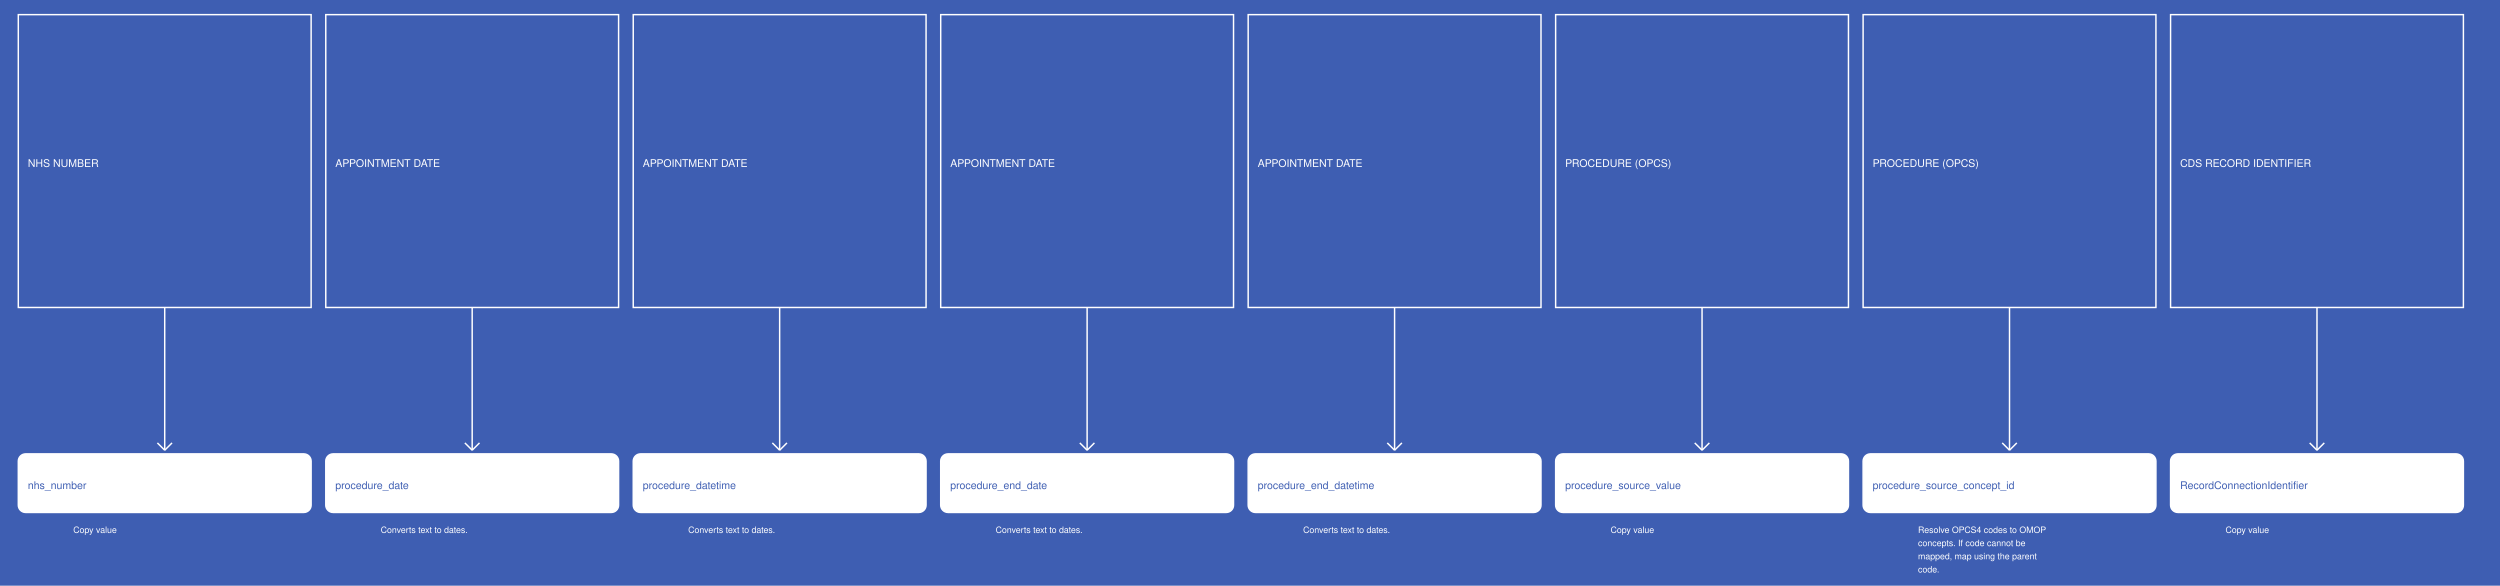
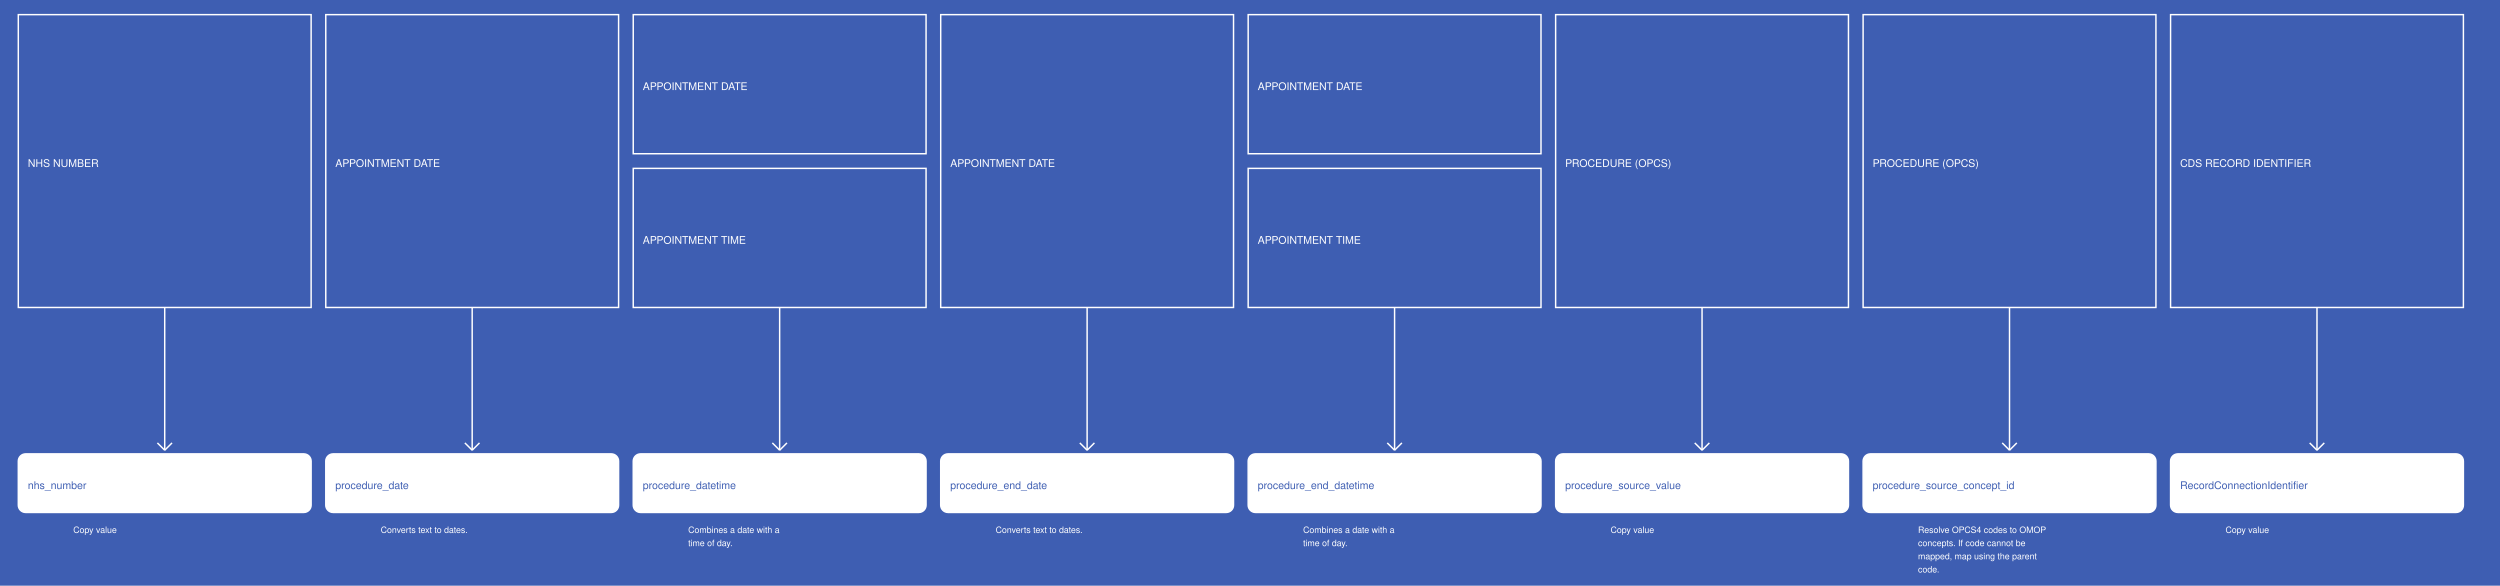
<svg xmlns="http://www.w3.org/2000/svg" width="3415" height="800">
  <rect width="100%" height="100%" fill="#3E5EB2" />
  <g>
    <rect x="25" y="20" width="400" height="400" fill="#3E5EB2" stroke="white" stroke-width="2" />
    <text x="38" y="228" fill="white" font-family="Helvetica" font-size="1.2em" text-anchor="start">NHS NUMBER</text>
  </g>
  <g>
    <line x1="225" y1="420" x2="225" y2="615" stroke="white" stroke-width="2" />
    <line x1="215" y1="605" x2="225" y2="615" stroke="white" stroke-width="2" />
    <line x1="235" y1="605" x2="225" y2="615" stroke="white" stroke-width="2" />
    <text x="100" y="728" fill="white" font-size="1em" font-family="Helvetica">Copy value</text>
  </g>
  <g>
    <rect x="25" y="620" width="400" height="80" fill="white" stroke="white" stroke-width="2" rx="10" />
    <text x="38" y="668" fill="#3E5EB2" font-family="Helvetica" font-size="1.2em" text-anchor="start">nhs_number</text>
  </g>
  <g>
    <rect x="445" y="20" width="400" height="400" fill="#3E5EB2" stroke="white" stroke-width="2" />
    <text x="458" y="228" fill="white" font-family="Helvetica" font-size="1.2em" text-anchor="start">APPOINTMENT DATE</text>
  </g>
  <g>
    <line x1="645" y1="420" x2="645" y2="615" stroke="white" stroke-width="2" />
    <line x1="635" y1="605" x2="645" y2="615" stroke="white" stroke-width="2" />
    <line x1="655" y1="605" x2="645" y2="615" stroke="white" stroke-width="2" />
    <text x="520" y="728" fill="white" font-size="1em" font-family="Helvetica">Converts text to dates.</text>
  </g>
  <g>
    <rect x="445" y="620" width="400" height="80" fill="white" stroke="white" stroke-width="2" rx="10" />
    <text x="458" y="668" fill="#3E5EB2" font-family="Helvetica" font-size="1.2em" text-anchor="start">procedure_date</text>
  </g>
  <g>
-     <rect x="865" y="20" width="400" height="400" fill="#3E5EB2" stroke="white" stroke-width="2" />
-     <text x="878" y="228" fill="white" font-family="Helvetica" font-size="1.2em" text-anchor="start">APPOINTMENT DATE</text>
+     <rect x="865" y="20" width="400" height="190" fill="#3E5EB2" stroke="white" stroke-width="2" />
+     <text x="878" y="123" fill="white" font-family="Helvetica" font-size="1.2em" text-anchor="start">APPOINTMENT DATE</text>
+   </g>
+   <g>
+     <rect x="865" y="230" width="400" height="190" fill="#3E5EB2" stroke="white" stroke-width="2" />
+     <text x="878" y="333" fill="white" font-family="Helvetica" font-size="1.2em" text-anchor="start">APPOINTMENT TIME</text>
  </g>
  <g>
    <line x1="1065" y1="420" x2="1065" y2="615" stroke="white" stroke-width="2" />
    <line x1="1055" y1="605" x2="1065" y2="615" stroke="white" stroke-width="2" />
    <line x1="1075" y1="605" x2="1065" y2="615" stroke="white" stroke-width="2" />
-     <text x="940" y="728" fill="white" font-size="1em" font-family="Helvetica">Converts text to dates.</text>
+     <text x="940" y="728" fill="white" font-size="1em" font-family="Helvetica">Combines a date with a</text>
+     <text x="940" y="746" fill="white" font-size="1em" font-family="Helvetica">time of day.</text>
  </g>
  <g>
    <rect x="865" y="620" width="400" height="80" fill="white" stroke="white" stroke-width="2" rx="10" />
    <text x="878" y="668" fill="#3E5EB2" font-family="Helvetica" font-size="1.2em" text-anchor="start">procedure_datetime</text>
  </g>
  <g>
    <rect x="1285" y="20" width="400" height="400" fill="#3E5EB2" stroke="white" stroke-width="2" />
    <text x="1298" y="228" fill="white" font-family="Helvetica" font-size="1.2em" text-anchor="start">APPOINTMENT DATE</text>
  </g>
  <g>
    <line x1="1485" y1="420" x2="1485" y2="615" stroke="white" stroke-width="2" />
    <line x1="1475" y1="605" x2="1485" y2="615" stroke="white" stroke-width="2" />
    <line x1="1495" y1="605" x2="1485" y2="615" stroke="white" stroke-width="2" />
    <text x="1360" y="728" fill="white" font-size="1em" font-family="Helvetica">Converts text to dates.</text>
  </g>
  <g>
    <rect x="1285" y="620" width="400" height="80" fill="white" stroke="white" stroke-width="2" rx="10" />
    <text x="1298" y="668" fill="#3E5EB2" font-family="Helvetica" font-size="1.2em" text-anchor="start">procedure_end_date</text>
  </g>
  <g>
-     <rect x="1705" y="20" width="400" height="400" fill="#3E5EB2" stroke="white" stroke-width="2" />
-     <text x="1718" y="228" fill="white" font-family="Helvetica" font-size="1.2em" text-anchor="start">APPOINTMENT DATE</text>
+     <rect x="1705" y="20" width="400" height="190" fill="#3E5EB2" stroke="white" stroke-width="2" />
+     <text x="1718" y="123" fill="white" font-family="Helvetica" font-size="1.2em" text-anchor="start">APPOINTMENT DATE</text>
+   </g>
+   <g>
+     <rect x="1705" y="230" width="400" height="190" fill="#3E5EB2" stroke="white" stroke-width="2" />
+     <text x="1718" y="333" fill="white" font-family="Helvetica" font-size="1.2em" text-anchor="start">APPOINTMENT TIME</text>
  </g>
  <g>
    <line x1="1905" y1="420" x2="1905" y2="615" stroke="white" stroke-width="2" />
    <line x1="1895" y1="605" x2="1905" y2="615" stroke="white" stroke-width="2" />
    <line x1="1915" y1="605" x2="1905" y2="615" stroke="white" stroke-width="2" />
-     <text x="1780" y="728" fill="white" font-size="1em" font-family="Helvetica">Converts text to dates.</text>
+     <text x="1780" y="728" fill="white" font-size="1em" font-family="Helvetica">Combines a date with a</text>
+     <text x="1780" y="746" fill="white" font-size="1em" font-family="Helvetica">time of day.</text>
  </g>
  <g>
    <rect x="1705" y="620" width="400" height="80" fill="white" stroke="white" stroke-width="2" rx="10" />
    <text x="1718" y="668" fill="#3E5EB2" font-family="Helvetica" font-size="1.2em" text-anchor="start">procedure_end_datetime</text>
  </g>
  <g>
    <rect x="2125" y="20" width="400" height="400" fill="#3E5EB2" stroke="white" stroke-width="2" />
    <text x="2138" y="228" fill="white" font-family="Helvetica" font-size="1.2em" text-anchor="start">PROCEDURE (OPCS)</text>
  </g>
  <g>
    <line x1="2325" y1="420" x2="2325" y2="615" stroke="white" stroke-width="2" />
    <line x1="2315" y1="605" x2="2325" y2="615" stroke="white" stroke-width="2" />
    <line x1="2335" y1="605" x2="2325" y2="615" stroke="white" stroke-width="2" />
    <text x="2200" y="728" fill="white" font-size="1em" font-family="Helvetica">Copy value</text>
  </g>
  <g>
    <rect x="2125" y="620" width="400" height="80" fill="white" stroke="white" stroke-width="2" rx="10" />
    <text x="2138" y="668" fill="#3E5EB2" font-family="Helvetica" font-size="1.2em" text-anchor="start">procedure_source_value</text>
  </g>
  <g>
    <rect x="2545" y="20" width="400" height="400" fill="#3E5EB2" stroke="white" stroke-width="2" />
    <text x="2558" y="228" fill="white" font-family="Helvetica" font-size="1.2em" text-anchor="start">PROCEDURE (OPCS)</text>
  </g>
  <g>
    <line x1="2745" y1="420" x2="2745" y2="615" stroke="white" stroke-width="2" />
    <line x1="2735" y1="605" x2="2745" y2="615" stroke="white" stroke-width="2" />
    <line x1="2755" y1="605" x2="2745" y2="615" stroke="white" stroke-width="2" />
    <text x="2620" y="728" fill="white" font-size="1em" font-family="Helvetica">Resolve OPCS4 codes to OMOP</text>
    <text x="2620" y="746" fill="white" font-size="1em" font-family="Helvetica">concepts. If code cannot be</text>
    <text x="2620" y="764" fill="white" font-size="1em" font-family="Helvetica">mapped, map using the parent</text>
    <text x="2620" y="782" fill="white" font-size="1em" font-family="Helvetica">code.</text>
  </g>
  <g>
    <rect x="2545" y="620" width="400" height="80" fill="white" stroke="white" stroke-width="2" rx="10" />
    <text x="2558" y="668" fill="#3E5EB2" font-family="Helvetica" font-size="1.2em" text-anchor="start">procedure_source_concept_id</text>
  </g>
  <g>
    <rect x="2965" y="20" width="400" height="400" fill="#3E5EB2" stroke="white" stroke-width="2" />
    <text x="2978" y="228" fill="white" font-family="Helvetica" font-size="1.2em" text-anchor="start">CDS RECORD IDENTIFIER</text>
  </g>
  <g>
    <line x1="3165" y1="420" x2="3165" y2="615" stroke="white" stroke-width="2" />
    <line x1="3155" y1="605" x2="3165" y2="615" stroke="white" stroke-width="2" />
    <line x1="3175" y1="605" x2="3165" y2="615" stroke="white" stroke-width="2" />
    <text x="3040" y="728" fill="white" font-size="1em" font-family="Helvetica">Copy value</text>
  </g>
  <g>
    <rect x="2965" y="620" width="400" height="80" fill="white" stroke="white" stroke-width="2" rx="10" />
    <text x="2978" y="668" fill="#3E5EB2" font-family="Helvetica" font-size="1.2em" text-anchor="start">RecordConnectionIdentifier</text>
  </g>
</svg>
